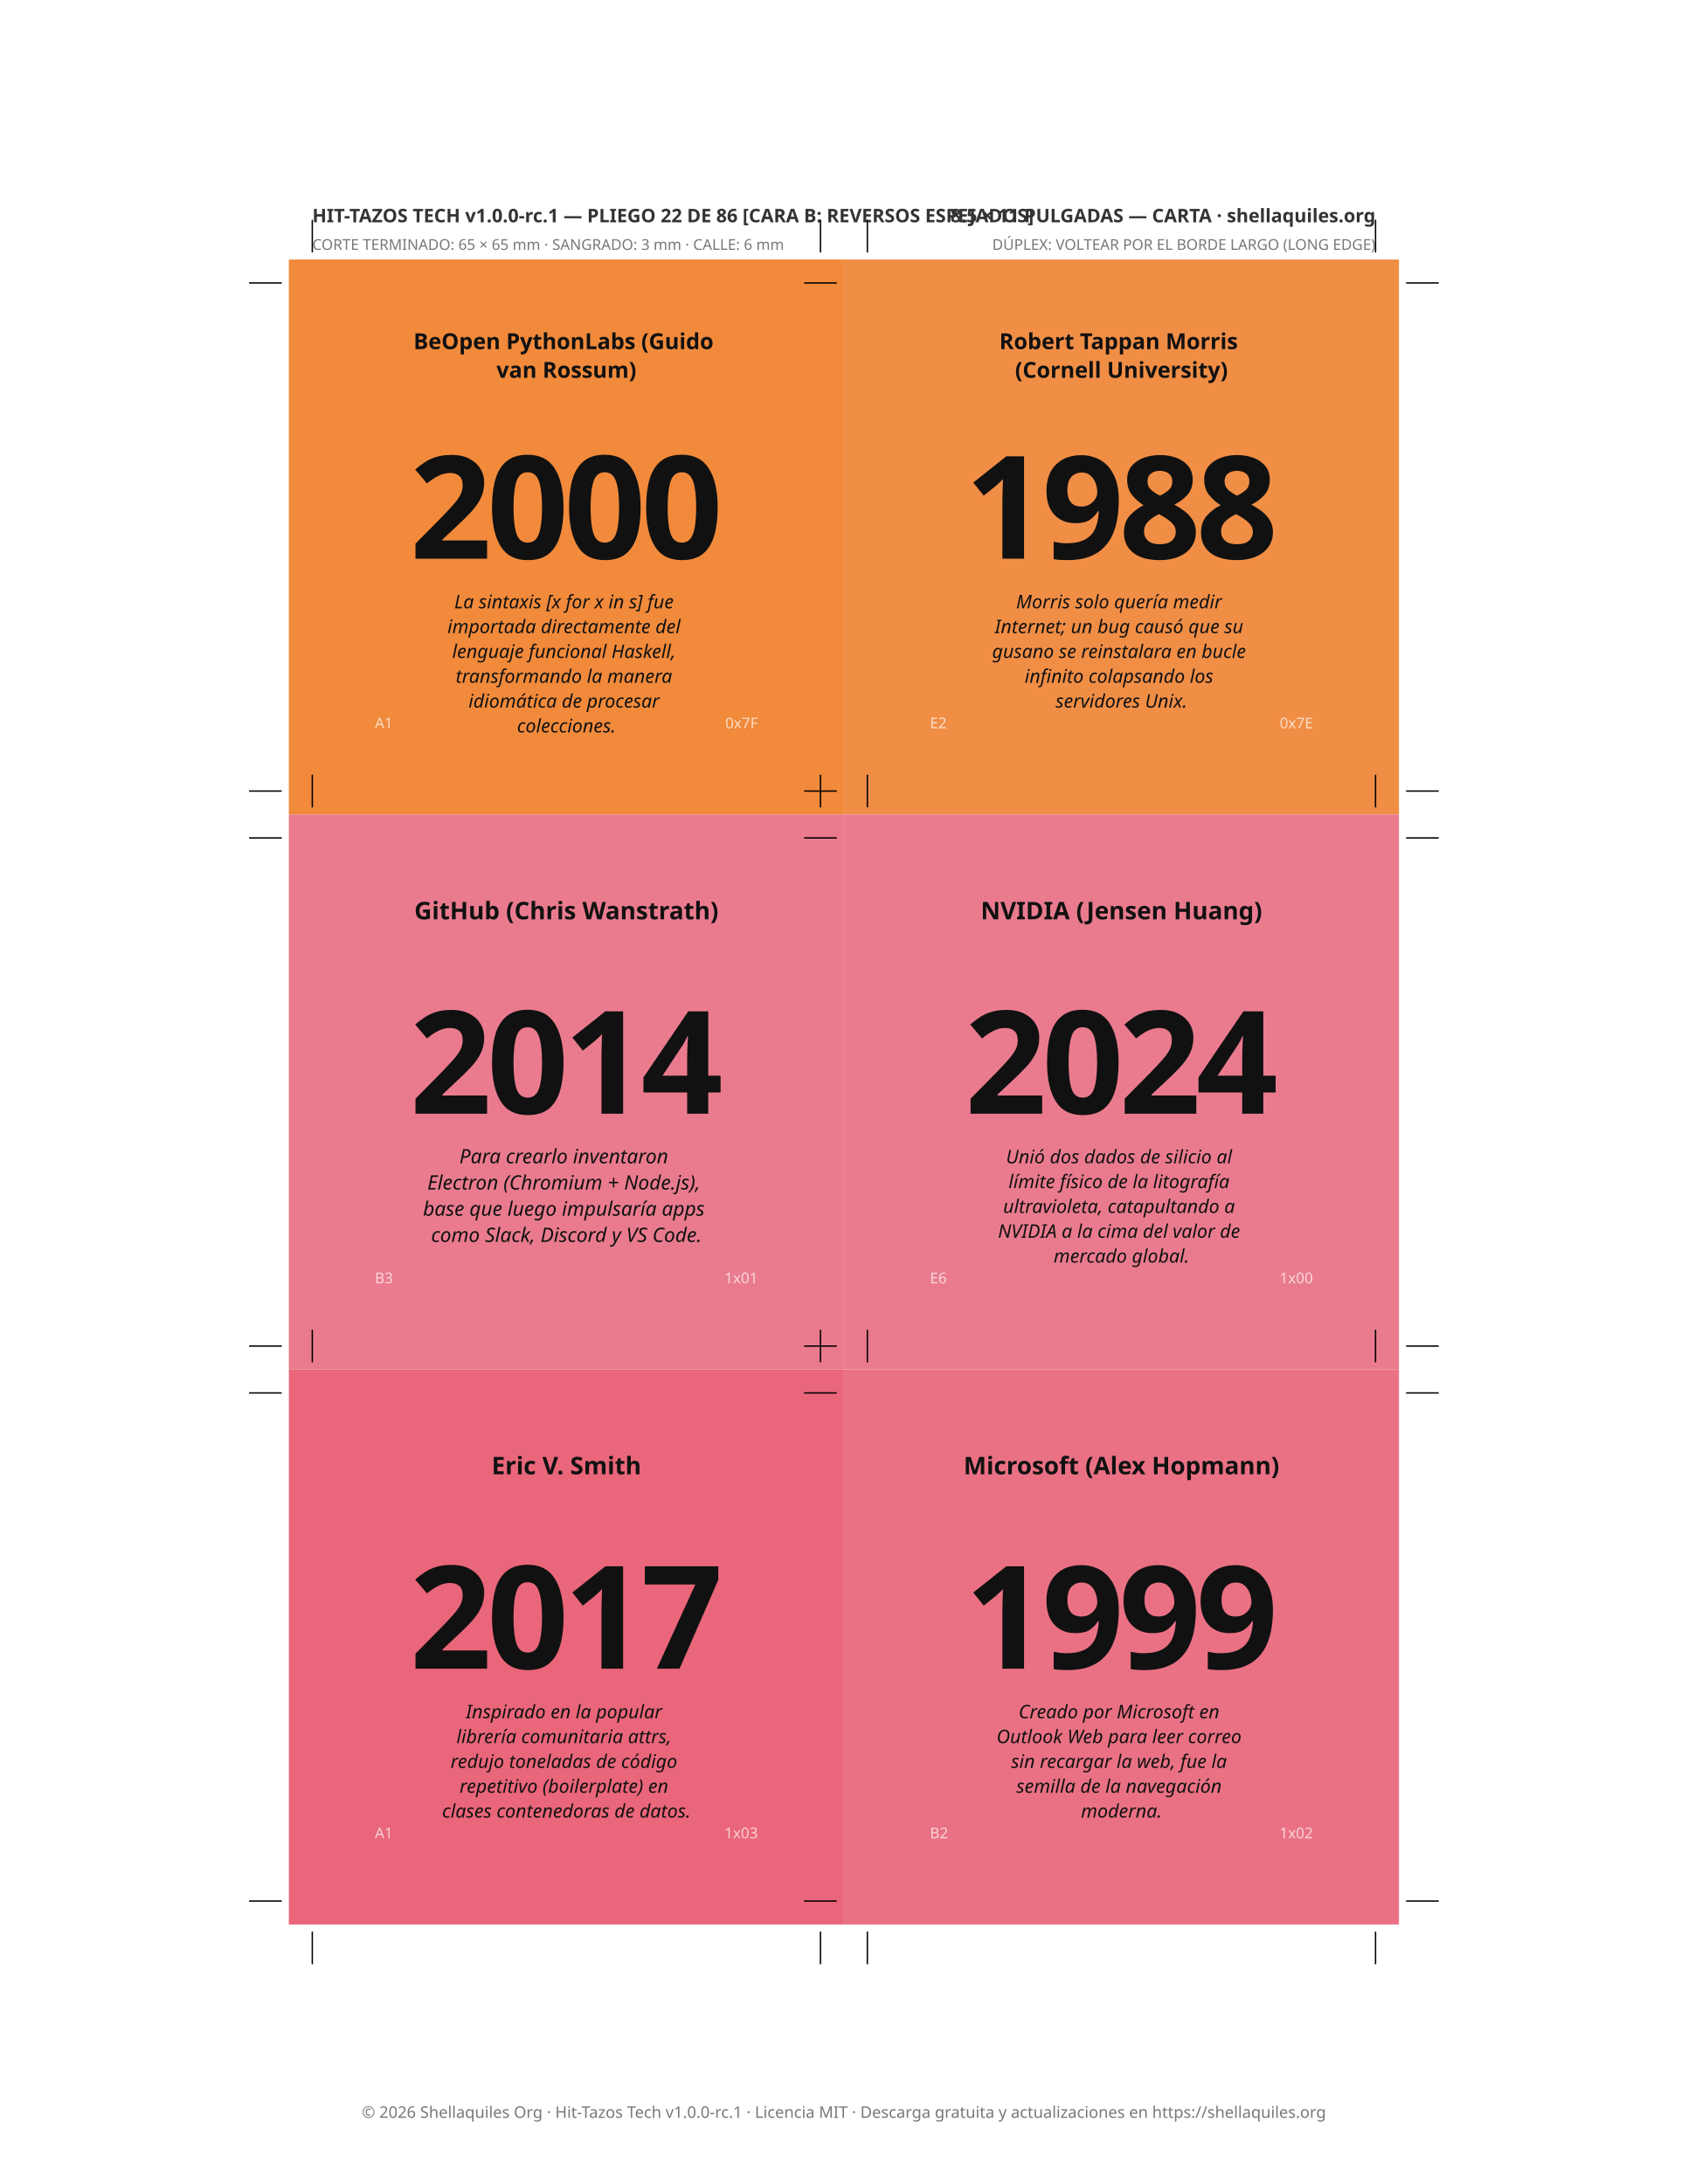
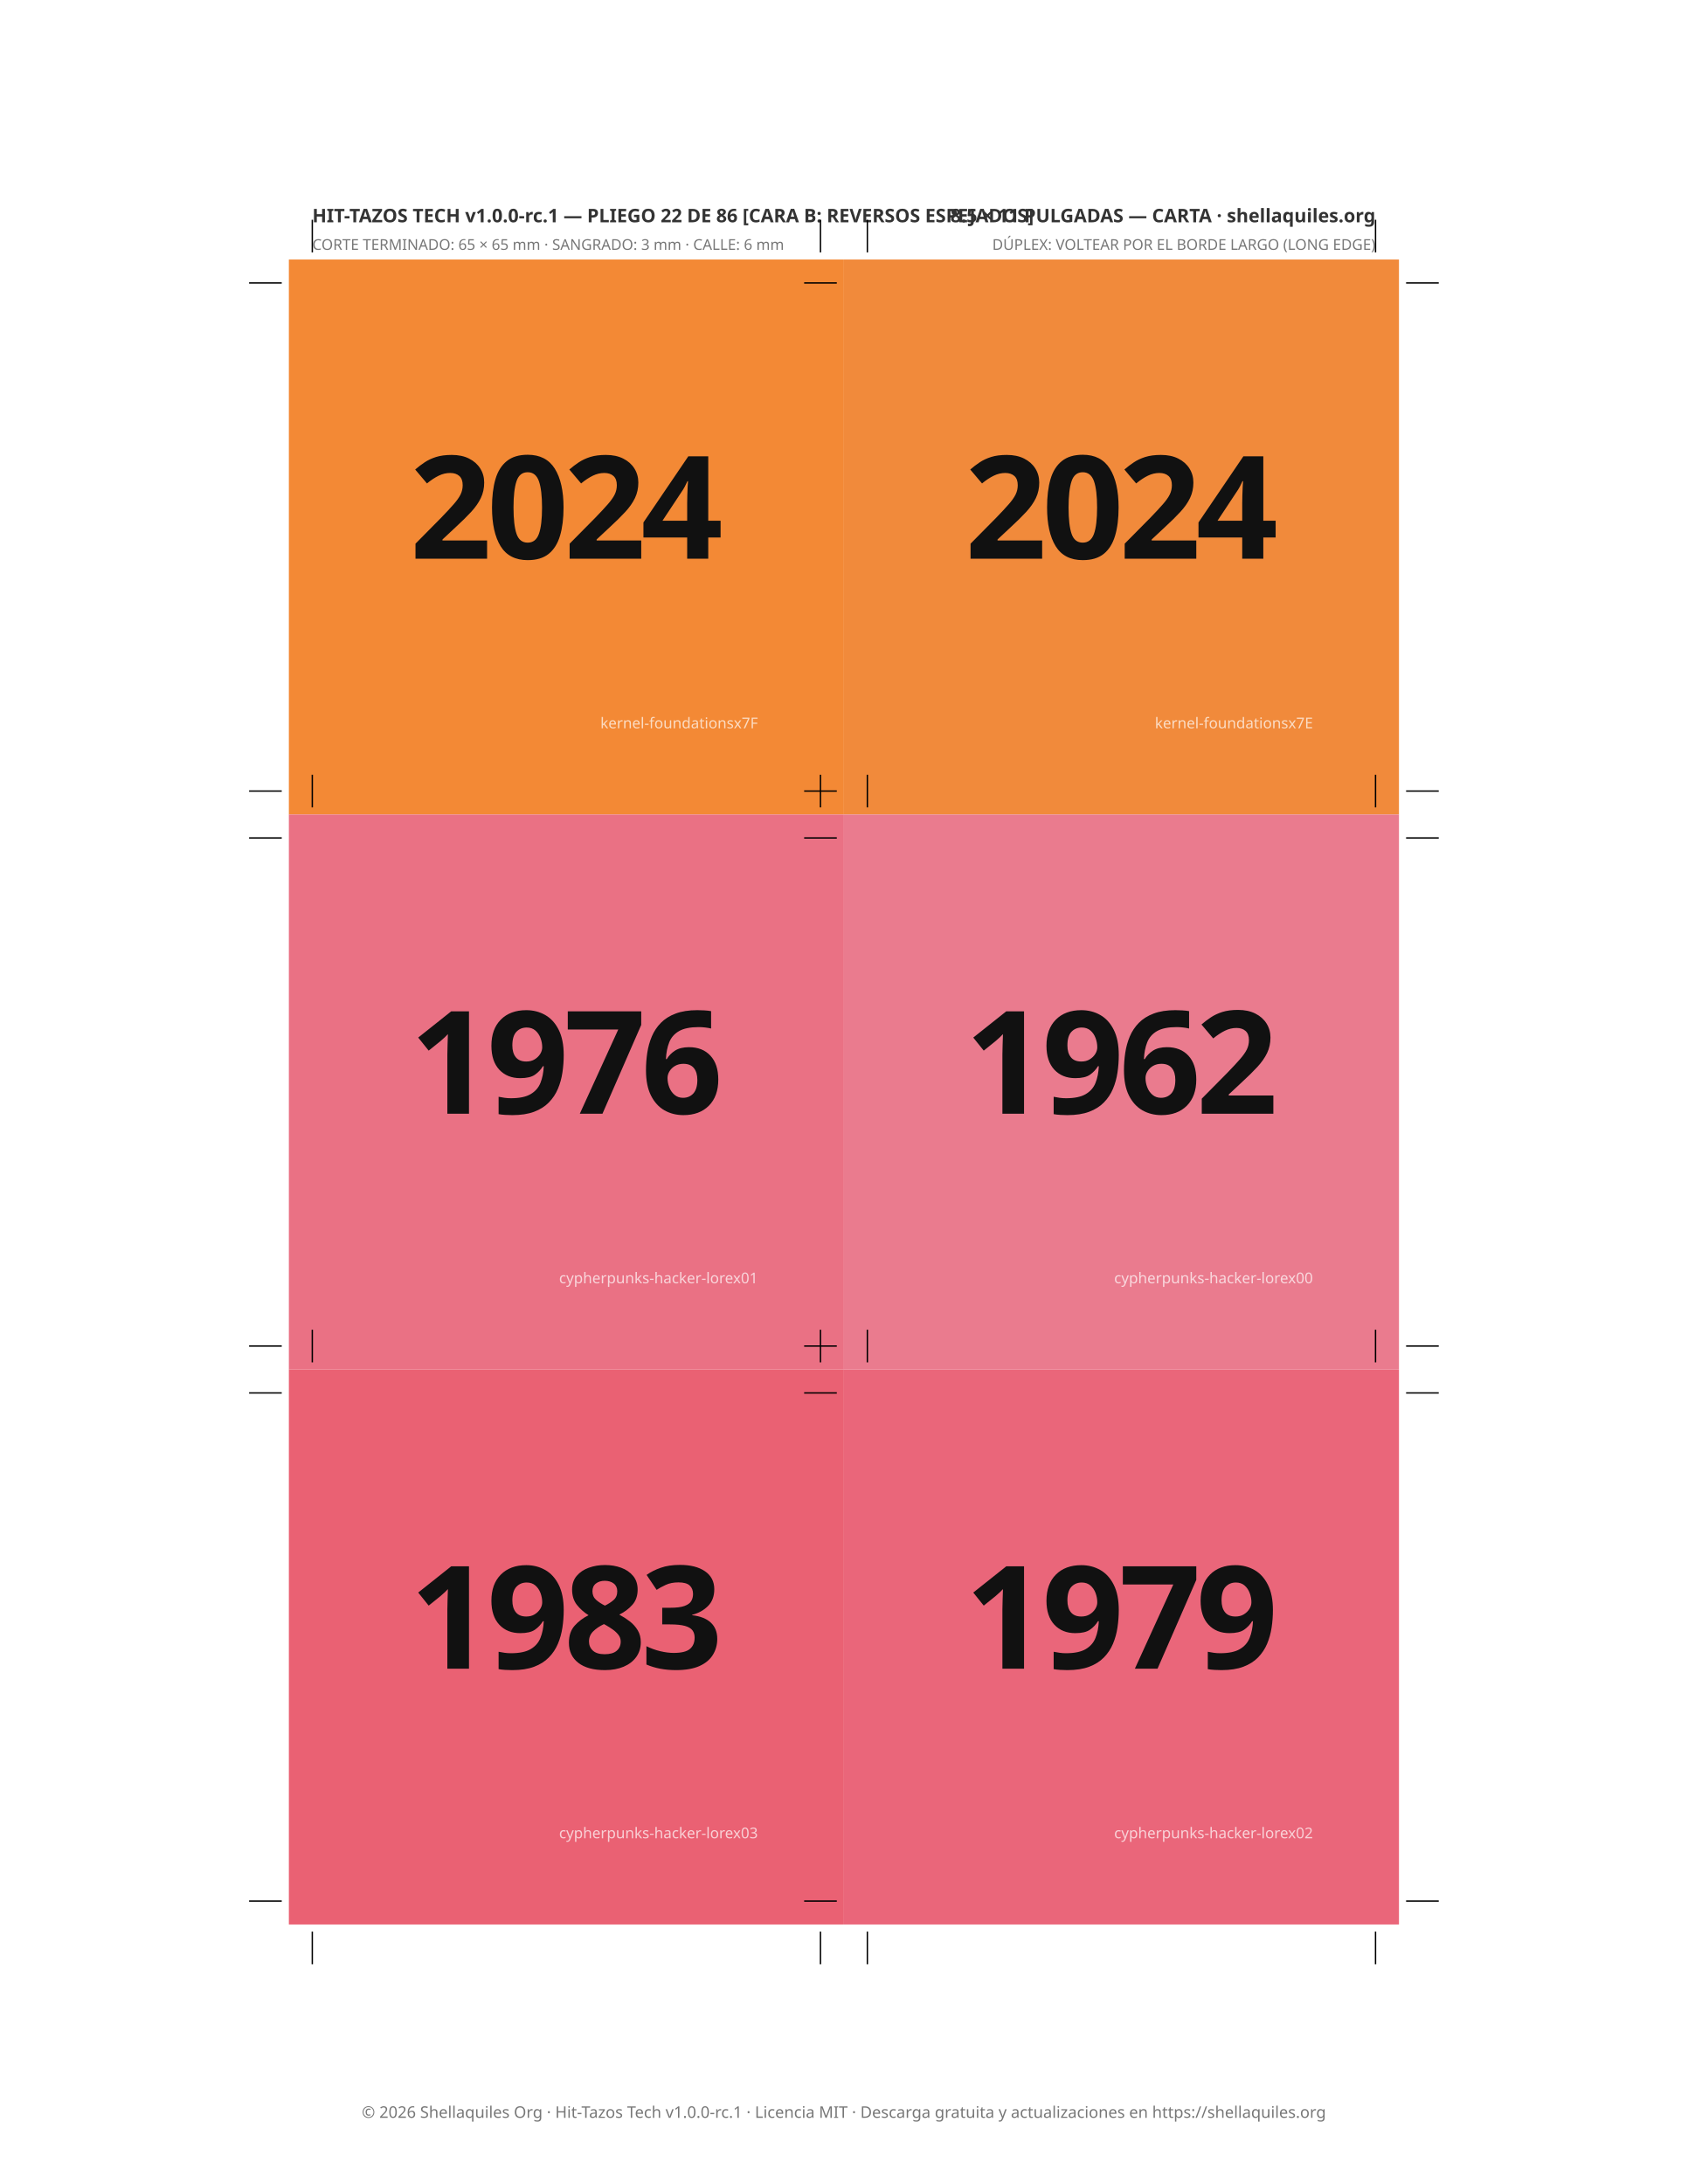
<svg xmlns="http://www.w3.org/2000/svg" width="215.9mm" height="279.4mm" viewBox="0 0 612 792" style="background-color: #ffffff;">
  <g id="encabezado_pliego">
    <text x="113.24" y="80.61" font-family="'Outfit', sans-serif" font-size="6.8" font-weight="700" fill="#333333">HIT-TAZOS TECH v1.0.0-rc.1 — PLIEGO 22 DE 86 [CARA B: REVERSOS ESPEJADOS]</text>
    <text x="498.76" y="80.61" font-family="'Outfit', sans-serif" font-size="6.8" font-weight="700" fill="#333333" text-anchor="end">8.5 × 11 PULGADAS — CARTA · shellaquiles.org</text>
    <text x="113.24" y="90.61" font-family="'Outfit', sans-serif" font-size="5.4" font-weight="500" fill="#777777">CORTE TERMINADO: 65 × 65 mm · SANGRADO: 3 mm · CALLE: 6 mm</text>
    <text x="498.76" y="90.61" font-family="'Outfit', sans-serif" font-size="5.4" font-weight="500" fill="#777777" text-anchor="end">DÚPLEX: VOLTEAR POR EL BORDE LARGO (LONG EDGE)</text>
  </g>
  <g id="tarjetas_reverso">
-     <g id="carta_0_7F_reverso">
+     <g id="carta_kernel-foundations_7F_reverso">
      <g stroke="#000000" stroke-width="0.5" stroke-linecap="square">
        <line x1="90.57" y1="102.61" x2="101.91" y2="102.61" />
        <line x1="113.24" y1="79.94" x2="113.24" y2="91.28" />
        <line x1="308.83" y1="102.61" x2="320.17" y2="102.61" />
        <line x1="297.50" y1="79.94" x2="297.50" y2="91.28" />
        <line x1="90.57" y1="286.87" x2="101.91" y2="286.87" />
        <line x1="113.24" y1="298.20" x2="113.24" y2="309.54" />
        <line x1="308.83" y1="286.87" x2="320.17" y2="286.87" />
        <line x1="297.50" y1="298.20" x2="297.50" y2="309.54" />
      </g>
-       <rect x="104.74" y="94.11" width="201.26" height="201.26" fill="#f18a3b" />
+       <rect x="104.74" y="94.11" width="201.26" height="201.26" fill="#f38935" />
      <g transform="translate(113.24, 102.61)">
-         <text font-family="'Outfit', sans-serif" font-size="8" font-weight="600" fill="#111111" text-anchor="middle">
-           <tspan x="92.13" y="24">BeOpen PythonLabs (Guido</tspan>
-           <tspan x="92.13" y="34.4">van Rossum)</tspan>
+         <text font-family="'Outfit', sans-serif" font-size="8.8" font-weight="600" fill="#111111" text-anchor="middle">
+           
        </text>
-         <text x="92.13" y="100" font-family="'Space Grotesk', sans-serif" font-size="52" font-weight="900" letter-spacing="-1.8" fill="#111111" text-anchor="middle">2000</text>
-         <text font-family="'Outfit', sans-serif" font-size="6.8" font-weight="400" font-style="italic" fill="#111111" text-anchor="middle">
-           <tspan x="92.13" y="118.0">La sintaxis [x for x in s] fue</tspan>
-           <tspan x="92.13" y="127.0">importada directamente del</tspan>
-           <tspan x="92.13" y="136.0">lenguaje funcional Haskell,</tspan>
-           <tspan x="92.13" y="145.0">transformando la manera</tspan>
-           <tspan x="92.13" y="154.0">idiomática de procesar</tspan>
-           <tspan x="92.13" y="163.0">colecciones.</tspan>
+         <text x="92.13" y="100" font-family="'Space Grotesk', sans-serif" font-size="52" font-weight="900" letter-spacing="-1.8" fill="#111111" text-anchor="middle">2024</text>
+         <text font-family="'Outfit', sans-serif" font-size="7.2" font-weight="400" font-style="italic" fill="#111111" text-anchor="middle">
+           
        </text>
-         <text x="22.68" y="161.5" font-family="'Outfit', sans-serif" font-size="5.4" font-weight="500" fill="rgba(255, 255, 255, 0.7)">A1</text>
-         <text x="161.57" y="161.5" font-family="'Space Grotesk', sans-serif" font-size="5.4" font-weight="500" fill="rgba(255, 255, 255, 0.7)" text-anchor="end">0x7F</text>
+         <text x="22.68" y="161.5" font-family="'Outfit', sans-serif" font-size="5.4" font-weight="500" fill="rgba(255, 255, 255, 0.7)" />
+         <text x="161.57" y="161.5" font-family="'Space Grotesk', sans-serif" font-size="5.4" font-weight="500" fill="rgba(255, 255, 255, 0.7)" text-anchor="end">kernel-foundationsx7F</text>
      </g>
    </g>
-     <g id="carta_0_7E_reverso">
+     <g id="carta_kernel-foundations_7E_reverso">
      <g stroke="#000000" stroke-width="0.5" stroke-linecap="square">
        <line x1="291.83" y1="102.61" x2="303.17" y2="102.61" />
        <line x1="314.50" y1="79.94" x2="314.50" y2="91.28" />
        <line x1="510.09" y1="102.61" x2="521.43" y2="102.61" />
        <line x1="498.76" y1="79.94" x2="498.76" y2="91.28" />
        <line x1="291.83" y1="286.87" x2="303.17" y2="286.87" />
        <line x1="314.50" y1="298.20" x2="314.50" y2="309.54" />
        <line x1="510.09" y1="286.87" x2="521.43" y2="286.87" />
        <line x1="498.76" y1="298.20" x2="498.76" y2="309.54" />
      </g>
-       <rect x="306.00" y="94.11" width="201.26" height="201.26" fill="#f18e46" />
+       <rect x="306.00" y="94.11" width="201.26" height="201.26" fill="#f18a3b" />
      <g transform="translate(314.50, 102.61)">
-         <text font-family="'Outfit', sans-serif" font-size="8" font-weight="600" fill="#111111" text-anchor="middle">
-           <tspan x="92.13" y="24">Robert Tappan Morris</tspan>
-           <tspan x="92.13" y="34.4">(Cornell University)</tspan>
+         <text font-family="'Outfit', sans-serif" font-size="8.8" font-weight="600" fill="#111111" text-anchor="middle">
+           
        </text>
-         <text x="92.13" y="100" font-family="'Space Grotesk', sans-serif" font-size="52" font-weight="900" letter-spacing="-1.8" fill="#111111" text-anchor="middle">1988</text>
-         <text font-family="'Outfit', sans-serif" font-size="6.8" font-weight="400" font-style="italic" fill="#111111" text-anchor="middle">
-           <tspan x="92.13" y="118.0">Morris solo quería medir</tspan>
-           <tspan x="92.13" y="127.0">Internet; un bug causó que su</tspan>
-           <tspan x="92.13" y="136.0">gusano se reinstalara en bucle</tspan>
-           <tspan x="92.13" y="145.0">infinito colapsando los</tspan>
-           <tspan x="92.13" y="154.0">servidores Unix.</tspan>
+         <text x="92.13" y="100" font-family="'Space Grotesk', sans-serif" font-size="52" font-weight="900" letter-spacing="-1.8" fill="#111111" text-anchor="middle">2024</text>
+         <text font-family="'Outfit', sans-serif" font-size="7.2" font-weight="400" font-style="italic" fill="#111111" text-anchor="middle">
+           
        </text>
-         <text x="22.68" y="161.5" font-family="'Outfit', sans-serif" font-size="5.4" font-weight="500" fill="rgba(255, 255, 255, 0.7)">E2</text>
-         <text x="161.57" y="161.5" font-family="'Space Grotesk', sans-serif" font-size="5.4" font-weight="500" fill="rgba(255, 255, 255, 0.7)" text-anchor="end">0x7E</text>
+         <text x="22.68" y="161.5" font-family="'Outfit', sans-serif" font-size="5.4" font-weight="500" fill="rgba(255, 255, 255, 0.7)" />
+         <text x="161.57" y="161.5" font-family="'Space Grotesk', sans-serif" font-size="5.4" font-weight="500" fill="rgba(255, 255, 255, 0.7)" text-anchor="end">kernel-foundationsx7E</text>
      </g>
    </g>
-     <g id="carta_1_01_reverso">
+     <g id="carta_cypherpunks-hacker-lore_01_reverso">
      <g stroke="#000000" stroke-width="0.5" stroke-linecap="square">
        <line x1="90.57" y1="303.87" x2="101.91" y2="303.87" />
        <line x1="113.24" y1="281.20" x2="113.24" y2="292.54" />
        <line x1="308.83" y1="303.87" x2="320.17" y2="303.87" />
        <line x1="297.50" y1="281.20" x2="297.50" y2="292.54" />
        <line x1="90.57" y1="488.13" x2="101.91" y2="488.13" />
        <line x1="113.24" y1="499.46" x2="113.24" y2="510.80" />
        <line x1="308.83" y1="488.13" x2="320.17" y2="488.13" />
        <line x1="297.50" y1="499.46" x2="297.50" y2="510.80" />
      </g>
-       <rect x="104.74" y="295.37" width="201.26" height="201.26" fill="#ea7b8e" />
+       <rect x="104.74" y="295.37" width="201.26" height="201.26" fill="#ea7184" />
      <g transform="translate(113.24, 303.87)">
        <text font-family="'Outfit', sans-serif" font-size="8.8" font-weight="600" fill="#111111" text-anchor="middle">
-           <tspan x="92.13" y="29.5">GitHub (Chris Wanstrath)</tspan>
+           
        </text>
-         <text x="92.13" y="100" font-family="'Space Grotesk', sans-serif" font-size="52" font-weight="900" letter-spacing="-1.8" fill="#111111" text-anchor="middle">2014</text>
+         <text x="92.13" y="100" font-family="'Space Grotesk', sans-serif" font-size="52" font-weight="900" letter-spacing="-1.8" fill="#111111" text-anchor="middle">1976</text>
        <text font-family="'Outfit', sans-serif" font-size="7.2" font-weight="400" font-style="italic" fill="#111111" text-anchor="middle">
-           <tspan x="92.13" y="118.0">Para crearlo inventaron</tspan>
-           <tspan x="92.13" y="127.5">Electron (Chromium + Node.js),</tspan>
-           <tspan x="92.13" y="137.0">base que luego impulsaría apps</tspan>
-           <tspan x="92.13" y="146.5">como Slack, Discord y VS Code.</tspan>
+           
        </text>
-         <text x="22.68" y="161.5" font-family="'Outfit', sans-serif" font-size="5.4" font-weight="500" fill="rgba(255, 255, 255, 0.7)">B3</text>
-         <text x="161.57" y="161.5" font-family="'Space Grotesk', sans-serif" font-size="5.4" font-weight="500" fill="rgba(255, 255, 255, 0.7)" text-anchor="end">1x01</text>
+         <text x="22.68" y="161.5" font-family="'Outfit', sans-serif" font-size="5.4" font-weight="500" fill="rgba(255, 255, 255, 0.7)" />
+         <text x="161.57" y="161.5" font-family="'Space Grotesk', sans-serif" font-size="5.4" font-weight="500" fill="rgba(255, 255, 255, 0.7)" text-anchor="end">cypherpunks-hacker-lorex01</text>
      </g>
    </g>
-     <g id="carta_1_00_reverso">
+     <g id="carta_cypherpunks-hacker-lore_00_reverso">
      <g stroke="#000000" stroke-width="0.5" stroke-linecap="square">
        <line x1="291.83" y1="303.87" x2="303.17" y2="303.87" />
        <line x1="314.50" y1="281.20" x2="314.50" y2="292.54" />
        <line x1="510.09" y1="303.87" x2="521.43" y2="303.87" />
        <line x1="498.76" y1="281.20" x2="498.76" y2="292.54" />
        <line x1="291.83" y1="488.13" x2="303.17" y2="488.13" />
        <line x1="314.50" y1="499.46" x2="314.50" y2="510.80" />
        <line x1="510.09" y1="488.13" x2="521.43" y2="488.13" />
        <line x1="498.76" y1="499.46" x2="498.76" y2="510.80" />
      </g>
      <rect x="306.00" y="295.37" width="201.26" height="201.26" fill="#ea7b8e" />
      <g transform="translate(314.50, 303.87)">
        <text font-family="'Outfit', sans-serif" font-size="8.8" font-weight="600" fill="#111111" text-anchor="middle">
-           <tspan x="92.13" y="29.5">NVIDIA (Jensen Huang)</tspan>
+           
        </text>
-         <text x="92.13" y="100" font-family="'Space Grotesk', sans-serif" font-size="52" font-weight="900" letter-spacing="-1.8" fill="#111111" text-anchor="middle">2024</text>
-         <text font-family="'Outfit', sans-serif" font-size="6.8" font-weight="400" font-style="italic" fill="#111111" text-anchor="middle">
-           <tspan x="92.13" y="118.0">Unió dos dados de silicio al</tspan>
-           <tspan x="92.13" y="127.0">límite físico de la litografía</tspan>
-           <tspan x="92.13" y="136.0">ultravioleta, catapultando a</tspan>
-           <tspan x="92.13" y="145.0">NVIDIA a la cima del valor de</tspan>
-           <tspan x="92.13" y="154.0">mercado global.</tspan>
+         <text x="92.13" y="100" font-family="'Space Grotesk', sans-serif" font-size="52" font-weight="900" letter-spacing="-1.8" fill="#111111" text-anchor="middle">1962</text>
+         <text font-family="'Outfit', sans-serif" font-size="7.2" font-weight="400" font-style="italic" fill="#111111" text-anchor="middle">
+           
        </text>
-         <text x="22.68" y="161.5" font-family="'Outfit', sans-serif" font-size="5.4" font-weight="500" fill="rgba(255, 255, 255, 0.7)">E6</text>
-         <text x="161.57" y="161.5" font-family="'Space Grotesk', sans-serif" font-size="5.4" font-weight="500" fill="rgba(255, 255, 255, 0.7)" text-anchor="end">1x00</text>
+         <text x="22.68" y="161.5" font-family="'Outfit', sans-serif" font-size="5.4" font-weight="500" fill="rgba(255, 255, 255, 0.7)" />
+         <text x="161.57" y="161.5" font-family="'Space Grotesk', sans-serif" font-size="5.4" font-weight="500" fill="rgba(255, 255, 255, 0.7)" text-anchor="end">cypherpunks-hacker-lorex00</text>
      </g>
    </g>
-     <g id="carta_1_03_reverso">
+     <g id="carta_cypherpunks-hacker-lore_03_reverso">
      <g stroke="#000000" stroke-width="0.5" stroke-linecap="square">
        <line x1="90.57" y1="505.13" x2="101.91" y2="505.13" />
        <line x1="113.24" y1="482.46" x2="113.24" y2="493.80" />
        <line x1="308.83" y1="505.13" x2="320.17" y2="505.13" />
        <line x1="297.50" y1="482.46" x2="297.50" y2="493.80" />
        <line x1="90.57" y1="689.39" x2="101.91" y2="689.39" />
        <line x1="113.24" y1="700.72" x2="113.24" y2="712.06" />
        <line x1="308.83" y1="689.39" x2="320.17" y2="689.39" />
        <line x1="297.50" y1="700.72" x2="297.50" y2="712.06" />
      </g>
-       <rect x="104.74" y="496.63" width="201.26" height="201.26" fill="#ea667a" />
+       <rect x="104.74" y="496.63" width="201.26" height="201.26" fill="#ea6173" />
      <g transform="translate(113.24, 505.13)">
        <text font-family="'Outfit', sans-serif" font-size="8.8" font-weight="600" fill="#111111" text-anchor="middle">
-           <tspan x="92.13" y="29.5">Eric V. Smith</tspan>
+           
        </text>
-         <text x="92.13" y="100" font-family="'Space Grotesk', sans-serif" font-size="52" font-weight="900" letter-spacing="-1.8" fill="#111111" text-anchor="middle">2017</text>
-         <text font-family="'Outfit', sans-serif" font-size="6.8" font-weight="400" font-style="italic" fill="#111111" text-anchor="middle">
-           <tspan x="92.13" y="118.0">Inspirado en la popular</tspan>
-           <tspan x="92.13" y="127.0">librería comunitaria attrs,</tspan>
-           <tspan x="92.13" y="136.0">redujo toneladas de código</tspan>
-           <tspan x="92.13" y="145.0">repetitivo (boilerplate) en</tspan>
-           <tspan x="92.13" y="154.0">clases contenedoras de datos.</tspan>
+         <text x="92.13" y="100" font-family="'Space Grotesk', sans-serif" font-size="52" font-weight="900" letter-spacing="-1.8" fill="#111111" text-anchor="middle">1983</text>
+         <text font-family="'Outfit', sans-serif" font-size="7.2" font-weight="400" font-style="italic" fill="#111111" text-anchor="middle">
+           
        </text>
-         <text x="22.68" y="161.5" font-family="'Outfit', sans-serif" font-size="5.4" font-weight="500" fill="rgba(255, 255, 255, 0.7)">A1</text>
-         <text x="161.57" y="161.5" font-family="'Space Grotesk', sans-serif" font-size="5.4" font-weight="500" fill="rgba(255, 255, 255, 0.7)" text-anchor="end">1x03</text>
+         <text x="22.68" y="161.5" font-family="'Outfit', sans-serif" font-size="5.4" font-weight="500" fill="rgba(255, 255, 255, 0.7)" />
+         <text x="161.57" y="161.5" font-family="'Space Grotesk', sans-serif" font-size="5.4" font-weight="500" fill="rgba(255, 255, 255, 0.7)" text-anchor="end">cypherpunks-hacker-lorex03</text>
      </g>
    </g>
-     <g id="carta_1_02_reverso">
+     <g id="carta_cypherpunks-hacker-lore_02_reverso">
      <g stroke="#000000" stroke-width="0.5" stroke-linecap="square">
        <line x1="291.83" y1="505.13" x2="303.17" y2="505.13" />
        <line x1="314.50" y1="482.46" x2="314.50" y2="493.80" />
        <line x1="510.09" y1="505.13" x2="521.43" y2="505.13" />
        <line x1="498.76" y1="482.46" x2="498.76" y2="493.80" />
        <line x1="291.83" y1="689.39" x2="303.17" y2="689.39" />
        <line x1="314.50" y1="700.72" x2="314.50" y2="712.06" />
        <line x1="510.09" y1="689.39" x2="521.43" y2="689.39" />
        <line x1="498.76" y1="700.72" x2="498.76" y2="712.06" />
      </g>
-       <rect x="306.00" y="496.63" width="201.26" height="201.26" fill="#ea7184" />
+       <rect x="306.00" y="496.63" width="201.26" height="201.26" fill="#ea667a" />
      <g transform="translate(314.50, 505.13)">
        <text font-family="'Outfit', sans-serif" font-size="8.8" font-weight="600" fill="#111111" text-anchor="middle">
-           <tspan x="92.13" y="29.5">Microsoft (Alex Hopmann)</tspan>
+           
        </text>
-         <text x="92.13" y="100" font-family="'Space Grotesk', sans-serif" font-size="52" font-weight="900" letter-spacing="-1.8" fill="#111111" text-anchor="middle">1999</text>
-         <text font-family="'Outfit', sans-serif" font-size="6.8" font-weight="400" font-style="italic" fill="#111111" text-anchor="middle">
-           <tspan x="92.13" y="118.0">Creado por Microsoft en</tspan>
-           <tspan x="92.13" y="127.0">Outlook Web para leer correo</tspan>
-           <tspan x="92.13" y="136.0">sin recargar la web, fue la</tspan>
-           <tspan x="92.13" y="145.0">semilla de la navegación</tspan>
-           <tspan x="92.13" y="154.0">moderna.</tspan>
+         <text x="92.13" y="100" font-family="'Space Grotesk', sans-serif" font-size="52" font-weight="900" letter-spacing="-1.8" fill="#111111" text-anchor="middle">1979</text>
+         <text font-family="'Outfit', sans-serif" font-size="7.2" font-weight="400" font-style="italic" fill="#111111" text-anchor="middle">
+           
        </text>
-         <text x="22.68" y="161.5" font-family="'Outfit', sans-serif" font-size="5.4" font-weight="500" fill="rgba(255, 255, 255, 0.7)">B2</text>
-         <text x="161.57" y="161.5" font-family="'Space Grotesk', sans-serif" font-size="5.4" font-weight="500" fill="rgba(255, 255, 255, 0.7)" text-anchor="end">1x02</text>
+         <text x="22.68" y="161.5" font-family="'Outfit', sans-serif" font-size="5.4" font-weight="500" fill="rgba(255, 255, 255, 0.7)" />
+         <text x="161.57" y="161.5" font-family="'Space Grotesk', sans-serif" font-size="5.4" font-weight="500" fill="rgba(255, 255, 255, 0.7)" text-anchor="end">cypherpunks-hacker-lorex02</text>
      </g>
    </g>
  </g>
  <g id="pie_pliego">
    <text x="306.00" y="768.00" font-family="'Outfit', sans-serif" font-size="5.8" font-weight="500" fill="#777777" text-anchor="middle">© 2026 Shellaquiles Org · Hit-Tazos Tech v1.0.0-rc.1 · Licencia MIT · Descarga gratuita y actualizaciones en https://shellaquiles.org</text>
  </g>
</svg>
